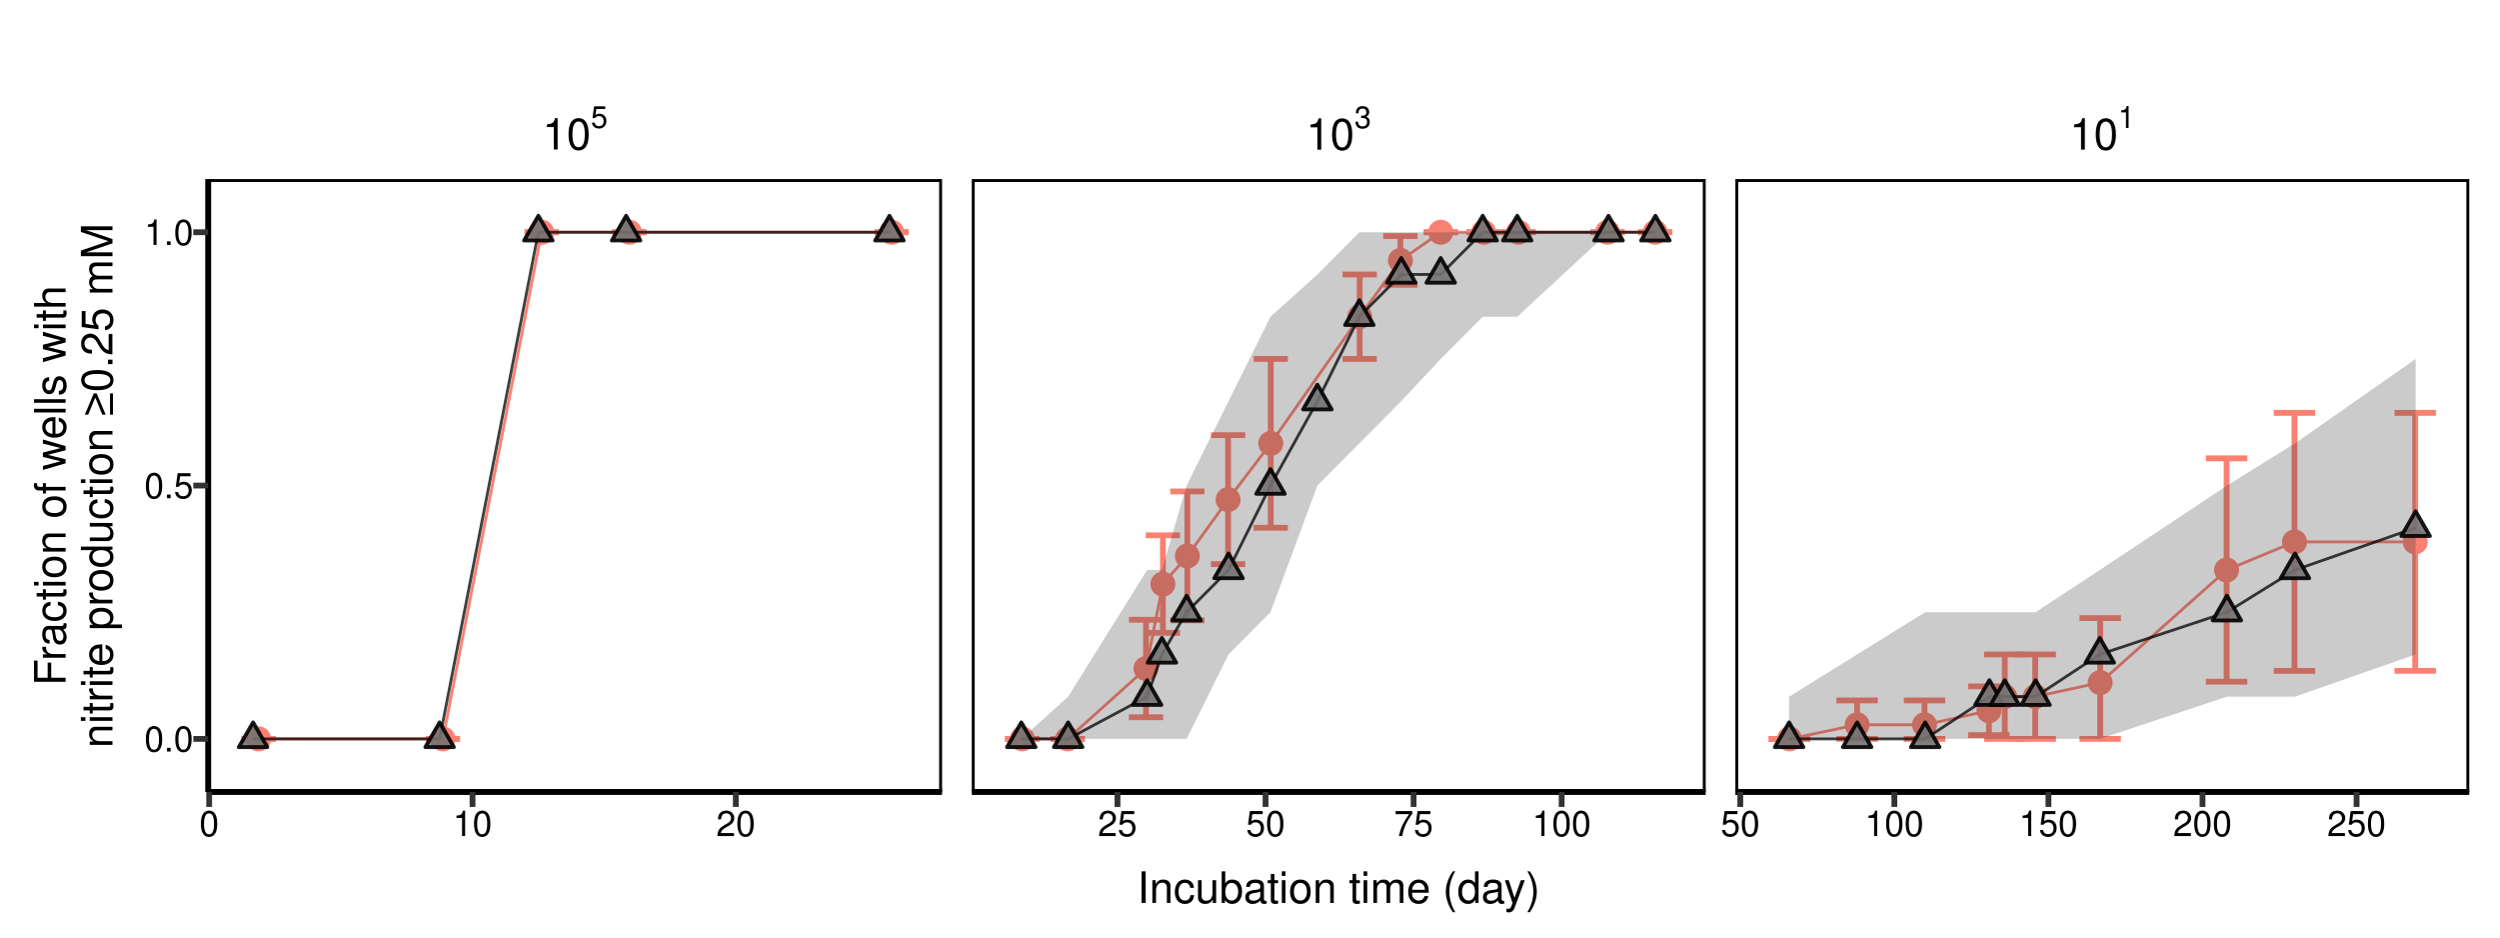
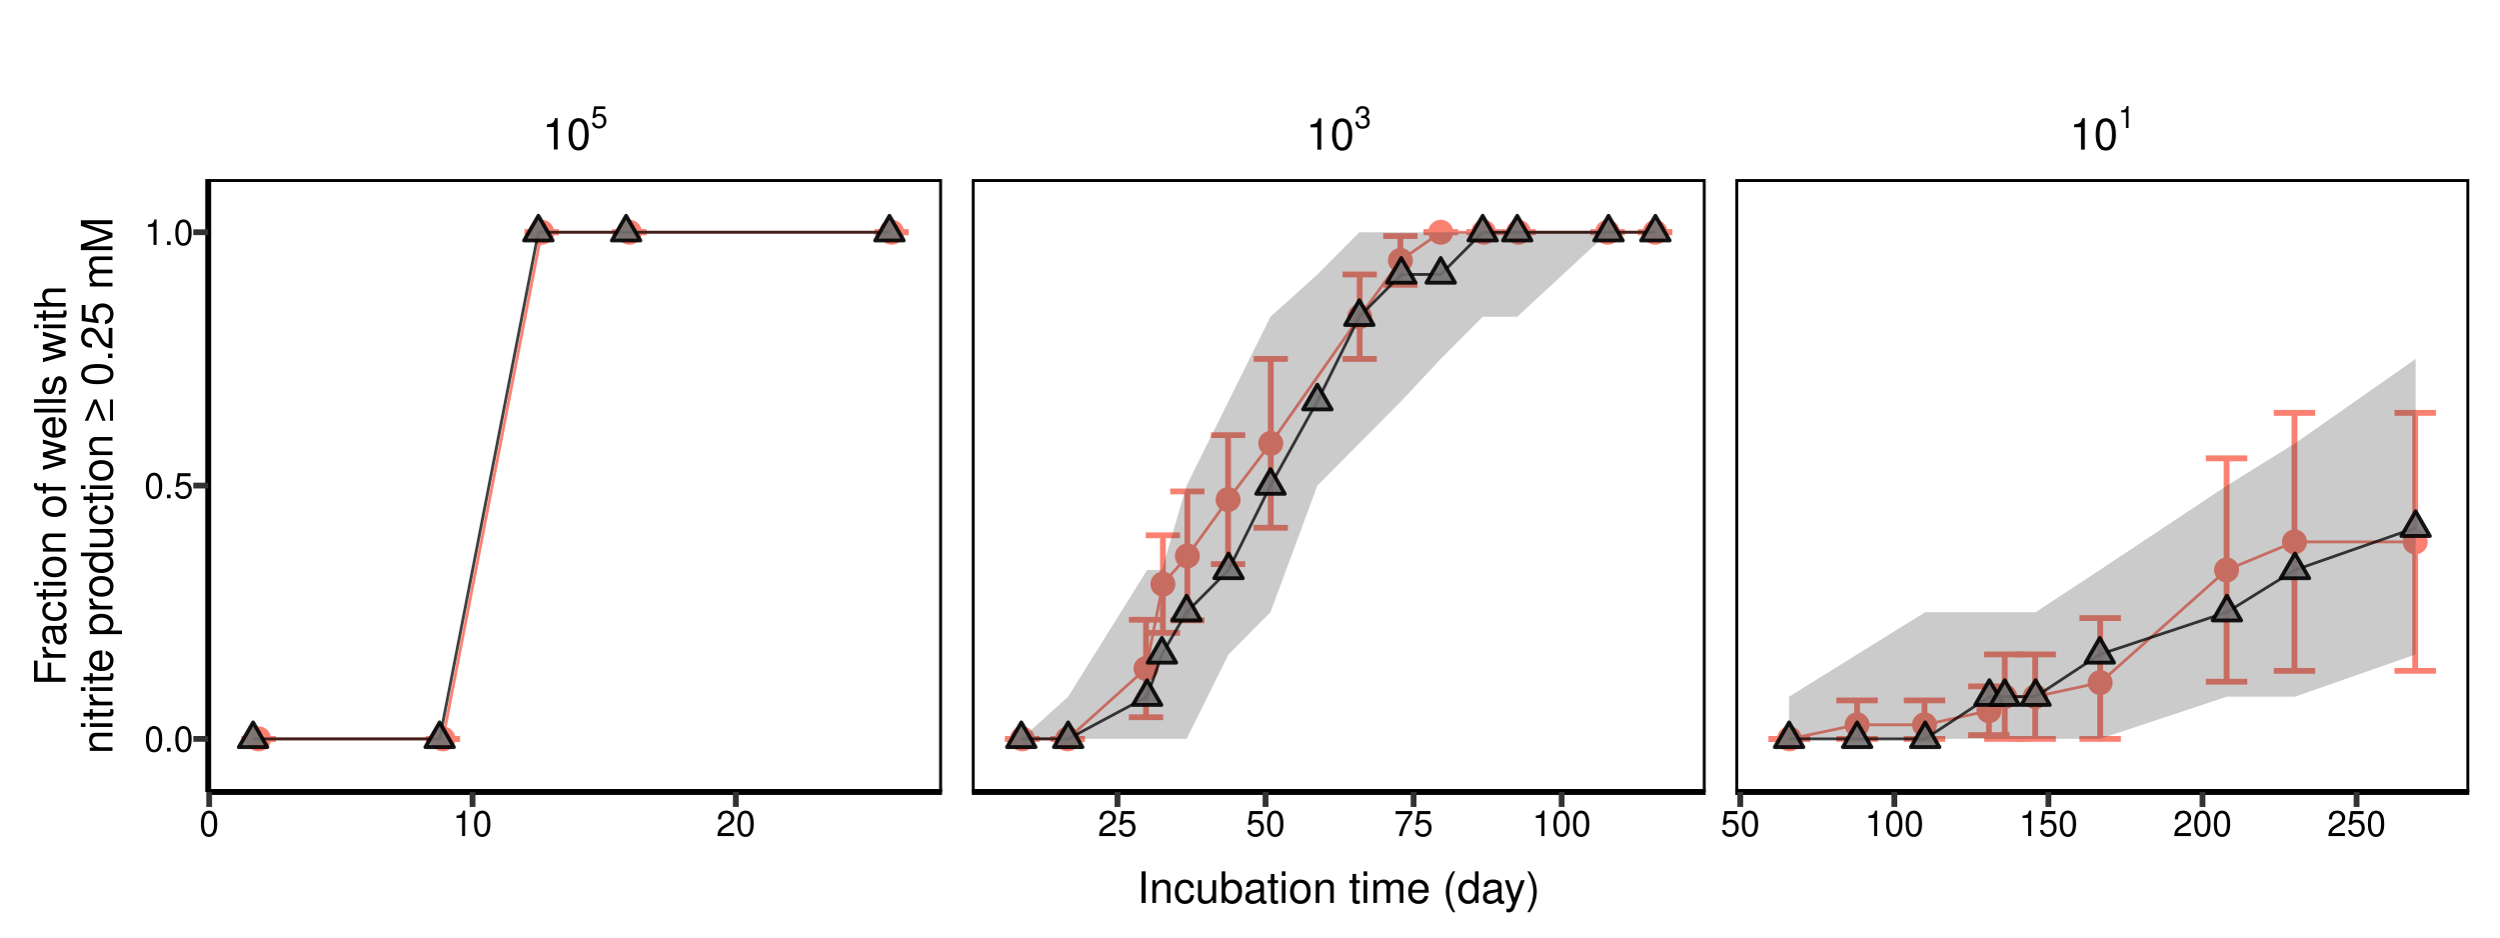
<svg xmlns="http://www.w3.org/2000/svg" width="460.80pt" height="172.80pt" viewBox="0 0 460.80 172.80">
  <g class="svglite">
    <defs>
      <style type="text/css">
    .svglite line, .svglite polyline, .svglite polygon, .svglite path, .svglite rect, .svglite circle {
      fill: none;
      stroke: #000000;
      stroke-linecap: round;
      stroke-linejoin: round;
      stroke-miterlimit: 10.00;
    }
    .svglite text {
      white-space: pre;
    }
    .svglite g.glyphgroup path {
      fill: inherit;
      stroke: none;
    }
  </style>
    </defs>
    <rect width="100%" height="100%" style="stroke: none; fill: none;" />
    <defs>
      <clipPath id="cpMC4wMHw0NjAuODB8MC4wMHwxNzIuODA=">
        <rect x="0.00" y="0.00" width="460.80" height="172.80" />
      </clipPath>
    </defs>
    <g clip-path="url(#cpMC4wMHw0NjAuODB8MC4wMHwxNzIuODA=)">
      <rect x="0" y="0.00" width="460.80" height="172.80" style="stroke-width: 1.07; stroke: none;" />
    </g>
    <defs>
      <clipPath id="cpMzguMzh8MTczLjcxfDMzLjAxfDE0NS45OQ==">
        <rect x="38.38" y="33.01" width="135.33" height="112.98" />
      </clipPath>
    </defs>
    <g clip-path="url(#cpMzguMzh8MTczLjcxfDMzLjAxfDE0NS45OQ==)">
      <rect x="38.38" y="33.01" width="135.33" height="112.98" style="stroke-width: 1.07;" />
      <polyline points="38.38,112.84 173.71,112.84 " style="stroke-width: 1.07; stroke: none; stroke-linecap: butt;" />
      <polyline points="38.38,66.16 173.71,66.16 " style="stroke-width: 1.07; stroke: none; stroke-linecap: butt;" />
      <polyline points="62.85,145.99 62.85,33.01 " style="stroke-width: 1.07; stroke: none; stroke-linecap: butt;" />
      <polyline points="111.41,145.99 111.41,33.01 " style="stroke-width: 1.07; stroke: none; stroke-linecap: butt;" />
      <polyline points="159.96,145.99 159.96,33.01 " style="stroke-width: 1.07; stroke: none; stroke-linecap: butt;" />
      <polyline points="38.38,136.19 173.71,136.19 " style="stroke-width: 1.07; stroke: none; stroke-linecap: butt;" />
      <polyline points="38.38,89.50 173.71,89.50 " style="stroke-width: 1.07; stroke: none; stroke-linecap: butt;" />
      <polyline points="38.38,42.81 173.71,42.81 " style="stroke-width: 1.07; stroke: none; stroke-linecap: butt;" />
      <polyline points="38.57,145.99 38.57,33.01 " style="stroke-width: 1.07; stroke: none; stroke-linecap: butt;" />
      <polyline points="87.13,145.99 87.13,33.01 " style="stroke-width: 1.07; stroke: none; stroke-linecap: butt;" />
      <polyline points="135.68,145.99 135.68,33.01 " style="stroke-width: 1.07; stroke: none; stroke-linecap: butt;" />
      <polyline points="44.53,136.19 50.82,136.19 " style="stroke-width: 1.07; stroke: #FA8072; stroke-linecap: butt;" />
      <polyline points="47.68,136.19 47.68,136.19 " style="stroke-width: 1.07; stroke: #FA8072; stroke-linecap: butt;" />
      <polyline points="44.53,136.19 50.82,136.19 " style="stroke-width: 1.07; stroke: #FA8072; stroke-linecap: butt;" />
      <polyline points="78.52,136.19 84.81,136.19 " style="stroke-width: 1.07; stroke: #FA8072; stroke-linecap: butt;" />
      <polyline points="81.67,136.19 81.67,136.19 " style="stroke-width: 1.07; stroke: #FA8072; stroke-linecap: butt;" />
      <polyline points="78.52,136.19 84.81,136.19 " style="stroke-width: 1.07; stroke: #FA8072; stroke-linecap: butt;" />
      <polyline points="96.73,42.81 103.02,42.81 " style="stroke-width: 1.07; stroke: #FA8072; stroke-linecap: butt;" />
      <polyline points="99.87,42.81 99.87,42.81 " style="stroke-width: 1.07; stroke: #FA8072; stroke-linecap: butt;" />
      <polyline points="96.73,42.81 103.02,42.81 " style="stroke-width: 1.07; stroke: #FA8072; stroke-linecap: butt;" />
      <polyline points="112.91,42.81 119.20,42.81 " style="stroke-width: 1.07; stroke: #FA8072; stroke-linecap: butt;" />
      <polyline points="116.06,42.81 116.06,42.81 " style="stroke-width: 1.07; stroke: #FA8072; stroke-linecap: butt;" />
      <polyline points="112.91,42.81 119.20,42.81 " style="stroke-width: 1.07; stroke: #FA8072; stroke-linecap: butt;" />
      <polyline points="161.27,42.81 167.56,42.81 " style="stroke-width: 1.07; stroke: #FA8072; stroke-linecap: butt;" />
      <polyline points="164.41,42.81 164.41,42.81 " style="stroke-width: 1.07; stroke: #FA8072; stroke-linecap: butt;" />
      <polyline points="161.27,42.81 167.56,42.81 " style="stroke-width: 1.07; stroke: #FA8072; stroke-linecap: butt;" />
      <polyline points="47.68,136.19 81.67,136.19 99.87,42.81 116.06,42.81 164.41,42.81 " style="stroke-width: 0.53; stroke: #FA8072; stroke-linecap: butt;" />
      <circle cx="47.68" cy="136.19" r="1.95" style="stroke-width: 0.71; stroke: #FA8072; fill: #FA8072;" />
      <circle cx="81.67" cy="136.19" r="1.95" style="stroke-width: 0.71; stroke: #FA8072; fill: #FA8072;" />
      <circle cx="99.87" cy="42.81" r="1.95" style="stroke-width: 0.71; stroke: #FA8072; fill: #FA8072;" />
      <circle cx="116.06" cy="42.81" r="1.95" style="stroke-width: 0.71; stroke: #FA8072; fill: #FA8072;" />
      <circle cx="164.41" cy="42.81" r="1.95" style="stroke-width: 0.71; stroke: #FA8072; fill: #FA8072;" />
      <polygon points="46.67,136.19 81.06,136.19 99.27,42.81 115.45,42.81 164.01,42.81 164.01,42.81 115.45,42.81 99.27,42.81 81.06,136.19 46.67,136.19 " style="stroke-width: 0.00; stroke: none; stroke-linecap: butt; fill: #333333; fill-opacity: 0.25;" />
      <polyline points="46.67,136.19 81.06,136.19 99.27,42.81 115.45,42.81 164.01,42.81 " style="stroke-width: 1.07; stroke: none; stroke-linecap: butt;" />
      <polyline points="164.01,42.81 115.45,42.81 99.27,42.81 81.06,136.19 46.67,136.19 " style="stroke-width: 1.07; stroke: none; stroke-linecap: butt;" />
      <polyline points="46.67,136.19 81.06,136.19 99.27,42.81 115.45,42.81 164.01,42.81 " style="stroke-width: 0.53; stroke: #000000; stroke-opacity: 0.75; stroke-linecap: butt;" />
      <polygon points="46.67,133.15 49.30,137.71 44.03,137.71 " style="stroke-width: 0.71; stroke: #000000; stroke-opacity: 0.90; fill: #737373; fill-opacity: 0.90;" />
      <polygon points="81.06,133.15 83.69,137.71 78.43,137.71 " style="stroke-width: 0.71; stroke: #000000; stroke-opacity: 0.90; fill: #737373; fill-opacity: 0.90;" />
      <polygon points="99.27,39.77 101.90,44.33 96.63,44.33 " style="stroke-width: 0.71; stroke: #000000; stroke-opacity: 0.90; fill: #737373; fill-opacity: 0.90;" />
      <polygon points="115.45,39.77 118.08,44.33 112.82,44.33 " style="stroke-width: 0.71; stroke: #000000; stroke-opacity: 0.90; fill: #737373; fill-opacity: 0.90;" />
      <polygon points="164.01,39.77 166.64,44.33 161.37,44.33 " style="stroke-width: 0.71; stroke: #000000; stroke-opacity: 0.90; fill: #737373; fill-opacity: 0.90;" />
    </g>
    <g clip-path="url(#cpMC4wMHw0NjAuODB8MC4wMHwxNzIuODA=)">
</g>
    <defs>
      <clipPath id="cpMTc5LjE5fDMxNC41MXwzMy4wMXwxNDUuOTk=">
        <rect x="179.19" y="33.01" width="135.33" height="112.98" />
      </clipPath>
    </defs>
    <g clip-path="url(#cpMTc5LjE5fDMxNC41MXwzMy4wMXwxNDUuOTk=)">
      <rect x="179.19" y="33.01" width="135.33" height="112.98" style="stroke-width: 1.07;" />
      <polyline points="179.19,112.84 314.51,112.84 " style="stroke-width: 1.07; stroke: none; stroke-linecap: butt;" />
      <polyline points="179.19,66.16 314.51,66.16 " style="stroke-width: 1.07; stroke: none; stroke-linecap: butt;" />
      <polyline points="192.41,145.99 192.41,33.01 " style="stroke-width: 1.07; stroke: none; stroke-linecap: butt;" />
      <polyline points="219.71,145.99 219.71,33.01 " style="stroke-width: 1.07; stroke: none; stroke-linecap: butt;" />
      <polyline points="247.01,145.99 247.01,33.01 " style="stroke-width: 1.07; stroke: none; stroke-linecap: butt;" />
      <polyline points="274.31,145.99 274.31,33.01 " style="stroke-width: 1.07; stroke: none; stroke-linecap: butt;" />
      <polyline points="301.61,145.99 301.61,33.01 " style="stroke-width: 1.07; stroke: none; stroke-linecap: butt;" />
      <polyline points="179.19,136.19 314.51,136.19 " style="stroke-width: 1.07; stroke: none; stroke-linecap: butt;" />
      <polyline points="179.19,89.50 314.51,89.50 " style="stroke-width: 1.07; stroke: none; stroke-linecap: butt;" />
      <polyline points="179.19,42.81 314.51,42.81 " style="stroke-width: 1.07; stroke: none; stroke-linecap: butt;" />
      <polyline points="206.06,145.99 206.06,33.01 " style="stroke-width: 1.07; stroke: none; stroke-linecap: butt;" />
      <polyline points="233.36,145.99 233.36,33.01 " style="stroke-width: 1.07; stroke: none; stroke-linecap: butt;" />
      <polyline points="260.66,145.99 260.66,33.01 " style="stroke-width: 1.07; stroke: none; stroke-linecap: butt;" />
      <polyline points="287.96,145.99 287.96,33.01 " style="stroke-width: 1.07; stroke: none; stroke-linecap: butt;" />
      <polyline points="185.34,136.19 191.66,136.19 " style="stroke-width: 1.07; stroke: #FA8072; stroke-linecap: butt;" />
      <polyline points="188.50,136.19 188.50,136.19 " style="stroke-width: 1.07; stroke: #FA8072; stroke-linecap: butt;" />
      <polyline points="185.34,136.19 191.66,136.19 " style="stroke-width: 1.07; stroke: #FA8072; stroke-linecap: butt;" />
      <polyline points="193.71,136.19 200.03,136.19 " style="stroke-width: 1.07; stroke: #FA8072; stroke-linecap: butt;" />
      <polyline points="196.87,136.19 196.87,136.19 " style="stroke-width: 1.07; stroke: #FA8072; stroke-linecap: butt;" />
      <polyline points="193.71,136.19 200.03,136.19 " style="stroke-width: 1.07; stroke: #FA8072; stroke-linecap: butt;" />
      <polyline points="208.16,114.23 214.48,114.23 " style="stroke-width: 1.07; stroke: #FA8072; stroke-linecap: butt;" />
      <polyline points="211.32,114.23 211.32,132.20 " style="stroke-width: 1.07; stroke: #FA8072; stroke-linecap: butt;" />
      <polyline points="208.16,132.20 214.48,132.20 " style="stroke-width: 1.07; stroke: #FA8072; stroke-linecap: butt;" />
      <polyline points="211.27,98.67 217.59,98.67 " style="stroke-width: 1.07; stroke: #FA8072; stroke-linecap: butt;" />
      <polyline points="214.43,98.67 214.43,116.64 " style="stroke-width: 1.07; stroke: #FA8072; stroke-linecap: butt;" />
      <polyline points="211.27,116.64 217.59,116.64 " style="stroke-width: 1.07; stroke: #FA8072; stroke-linecap: butt;" />
      <polyline points="215.78,90.58 222.10,90.58 " style="stroke-width: 1.07; stroke: #FA8072; stroke-linecap: butt;" />
      <polyline points="218.94,90.58 218.94,114.35 " style="stroke-width: 1.07; stroke: #FA8072; stroke-linecap: butt;" />
      <polyline points="215.78,114.35 222.10,114.35 " style="stroke-width: 1.07; stroke: #FA8072; stroke-linecap: butt;" />
      <polyline points="223.28,80.21 229.61,80.21 " style="stroke-width: 1.07; stroke: #FA8072; stroke-linecap: butt;" />
      <polyline points="226.45,80.21 226.45,103.98 " style="stroke-width: 1.07; stroke: #FA8072; stroke-linecap: butt;" />
      <polyline points="223.28,103.98 229.61,103.98 " style="stroke-width: 1.07; stroke: #FA8072; stroke-linecap: butt;" />
      <polyline points="231.16,66.16 237.48,66.16 " style="stroke-width: 1.07; stroke: #FA8072; stroke-linecap: butt;" />
      <polyline points="234.32,66.16 234.32,97.28 " style="stroke-width: 1.07; stroke: #FA8072; stroke-linecap: butt;" />
      <polyline points="231.16,97.28 237.48,97.28 " style="stroke-width: 1.07; stroke: #FA8072; stroke-linecap: butt;" />
      <polyline points="247.56,50.59 253.88,50.59 " style="stroke-width: 1.07; stroke: #FA8072; stroke-linecap: butt;" />
      <polyline points="250.72,50.59 250.72,66.16 " style="stroke-width: 1.07; stroke: #FA8072; stroke-linecap: butt;" />
      <polyline points="247.56,66.16 253.88,66.16 " style="stroke-width: 1.07; stroke: #FA8072; stroke-linecap: butt;" />
      <polyline points="255.06,43.51 261.39,43.51 " style="stroke-width: 1.07; stroke: #FA8072; stroke-linecap: butt;" />
      <polyline points="258.23,43.51 258.23,52.49 " style="stroke-width: 1.07; stroke: #FA8072; stroke-linecap: butt;" />
      <polyline points="255.06,52.49 261.39,52.49 " style="stroke-width: 1.07; stroke: #FA8072; stroke-linecap: butt;" />
      <polyline points="262.50,42.81 268.83,42.81 " style="stroke-width: 1.07; stroke: #FA8072; stroke-linecap: butt;" />
      <polyline points="265.66,42.81 265.66,42.81 " style="stroke-width: 1.07; stroke: #FA8072; stroke-linecap: butt;" />
      <polyline points="262.50,42.81 268.83,42.81 " style="stroke-width: 1.07; stroke: #FA8072; stroke-linecap: butt;" />
      <polyline points="270.42,42.81 276.74,42.81 " style="stroke-width: 1.07; stroke: #FA8072; stroke-linecap: butt;" />
      <polyline points="273.58,42.81 273.58,42.81 " style="stroke-width: 1.07; stroke: #FA8072; stroke-linecap: butt;" />
      <polyline points="270.42,42.81 276.74,42.81 " style="stroke-width: 1.07; stroke: #FA8072; stroke-linecap: butt;" />
      <polyline points="276.84,42.81 283.16,42.81 " style="stroke-width: 1.07; stroke: #FA8072; stroke-linecap: butt;" />
      <polyline points="280.00,42.81 280.00,42.81 " style="stroke-width: 1.07; stroke: #FA8072; stroke-linecap: butt;" />
      <polyline points="276.84,42.81 283.16,42.81 " style="stroke-width: 1.07; stroke: #FA8072; stroke-linecap: butt;" />
      <polyline points="293.26,42.81 299.58,42.81 " style="stroke-width: 1.07; stroke: #FA8072; stroke-linecap: butt;" />
      <polyline points="296.42,42.81 296.42,42.81 " style="stroke-width: 1.07; stroke: #FA8072; stroke-linecap: butt;" />
      <polyline points="293.26,42.81 299.58,42.81 " style="stroke-width: 1.07; stroke: #FA8072; stroke-linecap: butt;" />
      <polyline points="302.04,42.81 308.36,42.81 " style="stroke-width: 1.07; stroke: #FA8072; stroke-linecap: butt;" />
      <polyline points="305.20,42.81 305.20,42.81 " style="stroke-width: 1.07; stroke: #FA8072; stroke-linecap: butt;" />
      <polyline points="302.04,42.81 308.36,42.81 " style="stroke-width: 1.07; stroke: #FA8072; stroke-linecap: butt;" />
      <polyline points="188.50,136.19 196.87,136.19 211.32,123.22 214.43,107.66 218.94,102.47 226.45,92.09 234.32,81.72 250.72,58.38 258.23,48.00 265.66,42.81 273.58,42.81 280.00,42.81 296.42,42.81 305.20,42.81 " style="stroke-width: 0.53; stroke: #FA8072; stroke-linecap: butt;" />
      <circle cx="188.50" cy="136.19" r="1.95" style="stroke-width: 0.71; stroke: #FA8072; fill: #FA8072;" />
      <circle cx="196.87" cy="136.19" r="1.95" style="stroke-width: 0.71; stroke: #FA8072; fill: #FA8072;" />
      <circle cx="211.32" cy="123.22" r="1.95" style="stroke-width: 0.71; stroke: #FA8072; fill: #FA8072;" />
      <circle cx="214.43" cy="107.66" r="1.95" style="stroke-width: 0.71; stroke: #FA8072; fill: #FA8072;" />
      <circle cx="218.94" cy="102.47" r="1.95" style="stroke-width: 0.71; stroke: #FA8072; fill: #FA8072;" />
      <circle cx="226.45" cy="92.09" r="1.95" style="stroke-width: 0.71; stroke: #FA8072; fill: #FA8072;" />
      <circle cx="234.32" cy="81.72" r="1.95" style="stroke-width: 0.71; stroke: #FA8072; fill: #FA8072;" />
      <circle cx="250.72" cy="58.38" r="1.95" style="stroke-width: 0.71; stroke: #FA8072; fill: #FA8072;" />
      <circle cx="258.23" cy="48.00" r="1.95" style="stroke-width: 0.71; stroke: #FA8072; fill: #FA8072;" />
      <circle cx="265.66" cy="42.81" r="1.95" style="stroke-width: 0.71; stroke: #FA8072; fill: #FA8072;" />
      <circle cx="273.58" cy="42.81" r="1.95" style="stroke-width: 0.71; stroke: #FA8072; fill: #FA8072;" />
      <circle cx="280.00" cy="42.81" r="1.95" style="stroke-width: 0.71; stroke: #FA8072; fill: #FA8072;" />
      <circle cx="296.42" cy="42.81" r="1.95" style="stroke-width: 0.71; stroke: #FA8072; fill: #FA8072;" />
      <circle cx="305.20" cy="42.81" r="1.95" style="stroke-width: 0.71; stroke: #FA8072; fill: #FA8072;" />
      <polygon points="188.32,136.19 196.96,128.41 211.52,105.06 214.25,105.06 218.80,89.50 226.54,73.94 234.27,58.38 242.92,50.59 250.65,42.81 258.38,42.81 265.66,42.81 273.40,42.81 279.77,42.81 296.60,42.81 305.25,42.81 305.25,42.81 296.60,42.81 279.77,58.38 273.40,58.38 265.66,66.16 258.38,73.94 250.65,81.72 242.92,89.50 234.27,112.84 226.54,120.62 218.80,136.19 214.25,136.19 211.52,136.19 196.96,136.19 188.32,136.19 " style="stroke-width: 0.00; stroke: none; stroke-linecap: butt; fill: #333333; fill-opacity: 0.25;" />
      <polyline points="188.32,136.19 196.96,128.41 211.52,105.06 214.25,105.06 218.80,89.50 226.54,73.94 234.27,58.38 242.92,50.59 250.65,42.81 258.38,42.81 265.66,42.81 273.40,42.81 279.77,42.81 296.60,42.81 305.25,42.81 " style="stroke-width: 1.07; stroke: none; stroke-linecap: butt;" />
      <polyline points="305.25,42.81 296.60,42.81 279.77,58.38 273.40,58.38 265.66,66.16 258.38,73.94 250.65,81.72 242.92,89.50 234.27,112.84 226.54,120.62 218.80,136.19 214.25,136.19 211.52,136.19 196.96,136.19 188.32,136.19 " style="stroke-width: 1.07; stroke: none; stroke-linecap: butt;" />
      <polyline points="188.32,136.19 196.96,136.19 211.52,128.41 214.25,120.62 218.80,112.84 226.54,105.06 234.27,89.50 242.92,73.94 250.65,58.38 258.38,50.59 265.66,50.59 273.40,42.81 279.77,42.81 296.60,42.81 305.25,42.81 " style="stroke-width: 0.53; stroke: #000000; stroke-opacity: 0.75; stroke-linecap: butt;" />
      <polygon points="188.32,133.15 190.95,137.71 185.69,137.71 " style="stroke-width: 0.71; stroke: #000000; stroke-opacity: 0.90; fill: #737373; fill-opacity: 0.90;" />
      <polygon points="196.96,133.15 199.60,137.71 194.33,137.71 " style="stroke-width: 0.71; stroke: #000000; stroke-opacity: 0.90; fill: #737373; fill-opacity: 0.90;" />
      <polygon points="211.52,125.37 214.15,129.93 208.89,129.93 " style="stroke-width: 0.71; stroke: #000000; stroke-opacity: 0.90; fill: #737373; fill-opacity: 0.90;" />
      <polygon points="214.25,117.58 216.88,122.14 211.62,122.14 " style="stroke-width: 0.71; stroke: #000000; stroke-opacity: 0.90; fill: #737373; fill-opacity: 0.90;" />
      <polygon points="218.80,109.80 221.43,114.36 216.17,114.36 " style="stroke-width: 0.71; stroke: #000000; stroke-opacity: 0.90; fill: #737373; fill-opacity: 0.90;" />
      <polygon points="226.54,102.02 229.17,106.58 223.90,106.58 " style="stroke-width: 0.71; stroke: #000000; stroke-opacity: 0.90; fill: #737373; fill-opacity: 0.90;" />
      <polygon points="234.27,86.46 236.90,91.02 231.64,91.02 " style="stroke-width: 0.71; stroke: #000000; stroke-opacity: 0.90; fill: #737373; fill-opacity: 0.90;" />
      <polygon points="242.92,70.90 245.55,75.46 240.28,75.46 " style="stroke-width: 0.71; stroke: #000000; stroke-opacity: 0.90; fill: #737373; fill-opacity: 0.90;" />
      <polygon points="250.65,55.34 253.28,59.90 248.02,59.90 " style="stroke-width: 0.71; stroke: #000000; stroke-opacity: 0.90; fill: #737373; fill-opacity: 0.90;" />
      <polygon points="258.38,47.55 261.02,52.11 255.75,52.11 " style="stroke-width: 0.71; stroke: #000000; stroke-opacity: 0.90; fill: #737373; fill-opacity: 0.90;" />
      <polygon points="265.66,47.55 268.30,52.11 263.03,52.11 " style="stroke-width: 0.71; stroke: #000000; stroke-opacity: 0.90; fill: #737373; fill-opacity: 0.90;" />
      <polygon points="273.40,39.77 276.03,44.33 270.77,44.33 " style="stroke-width: 0.71; stroke: #000000; stroke-opacity: 0.90; fill: #737373; fill-opacity: 0.90;" />
      <polygon points="279.77,39.77 282.40,44.33 277.14,44.33 " style="stroke-width: 0.71; stroke: #000000; stroke-opacity: 0.90; fill: #737373; fill-opacity: 0.90;" />
      <polygon points="296.60,39.77 299.24,44.33 293.97,44.33 " style="stroke-width: 0.71; stroke: #000000; stroke-opacity: 0.90; fill: #737373; fill-opacity: 0.90;" />
      <polygon points="305.25,39.77 307.88,44.33 302.61,44.33 " style="stroke-width: 0.71; stroke: #000000; stroke-opacity: 0.90; fill: #737373; fill-opacity: 0.90;" />
    </g>
    <g clip-path="url(#cpMC4wMHw0NjAuODB8MC4wMHwxNzIuODA=)">
</g>
    <defs>
      <clipPath id="cpMzE5Ljk5fDQ1NS4zMnwzMy4wMXwxNDUuOTk=">
        <rect x="319.99" y="33.01" width="135.33" height="112.98" />
      </clipPath>
    </defs>
    <g clip-path="url(#cpMzE5Ljk5fDQ1NS4zMnwzMy4wMXwxNDUuOTk=)">
      <rect x="319.99" y="33.01" width="135.33" height="112.98" style="stroke-width: 1.07;" />
      <polyline points="319.99,112.84 455.32,112.84 " style="stroke-width: 1.07; stroke: none; stroke-linecap: butt;" />
      <polyline points="319.99,66.16 455.32,66.16 " style="stroke-width: 1.07; stroke: none; stroke-linecap: butt;" />
      <polyline points="335.10,145.99 335.10,33.01 " style="stroke-width: 1.07; stroke: none; stroke-linecap: butt;" />
      <polyline points="363.51,145.99 363.51,33.01 " style="stroke-width: 1.07; stroke: none; stroke-linecap: butt;" />
      <polyline points="391.92,145.99 391.92,33.01 " style="stroke-width: 1.07; stroke: none; stroke-linecap: butt;" />
      <polyline points="420.33,145.99 420.33,33.01 " style="stroke-width: 1.07; stroke: none; stroke-linecap: butt;" />
      <polyline points="448.75,145.99 448.75,33.01 " style="stroke-width: 1.07; stroke: none; stroke-linecap: butt;" />
      <polyline points="319.99,136.19 455.32,136.19 " style="stroke-width: 1.07; stroke: none; stroke-linecap: butt;" />
      <polyline points="319.99,89.50 455.32,89.50 " style="stroke-width: 1.07; stroke: none; stroke-linecap: butt;" />
      <polyline points="319.99,42.81 455.32,42.81 " style="stroke-width: 1.07; stroke: none; stroke-linecap: butt;" />
      <polyline points="320.90,145.99 320.90,33.01 " style="stroke-width: 1.07; stroke: none; stroke-linecap: butt;" />
      <polyline points="349.31,145.99 349.31,33.01 " style="stroke-width: 1.07; stroke: none; stroke-linecap: butt;" />
      <polyline points="377.72,145.99 377.72,33.01 " style="stroke-width: 1.07; stroke: none; stroke-linecap: butt;" />
      <polyline points="406.13,145.99 406.13,33.01 " style="stroke-width: 1.07; stroke: none; stroke-linecap: butt;" />
      <polyline points="434.54,145.99 434.54,33.01 " style="stroke-width: 1.07; stroke: none; stroke-linecap: butt;" />
      <polyline points="326.14,136.19 333.79,136.19 " style="stroke-width: 1.07; stroke: #FA8072; stroke-linecap: butt;" />
      <polyline points="329.97,136.19 329.97,136.19 " style="stroke-width: 1.07; stroke: #FA8072; stroke-linecap: butt;" />
      <polyline points="326.14,136.19 333.79,136.19 " style="stroke-width: 1.07; stroke: #FA8072; stroke-linecap: butt;" />
      <polyline points="338.62,129.10 346.26,129.10 " style="stroke-width: 1.07; stroke: #FA8072; stroke-linecap: butt;" />
      <polyline points="342.44,129.10 342.44,136.19 " style="stroke-width: 1.07; stroke: #FA8072; stroke-linecap: butt;" />
      <polyline points="338.62,136.19 346.26,136.19 " style="stroke-width: 1.07; stroke: #FA8072; stroke-linecap: butt;" />
      <polyline points="351.05,129.10 358.69,129.10 " style="stroke-width: 1.07; stroke: #FA8072; stroke-linecap: butt;" />
      <polyline points="354.87,129.10 354.87,136.19 " style="stroke-width: 1.07; stroke: #FA8072; stroke-linecap: butt;" />
      <polyline points="351.05,136.19 358.69,136.19 " style="stroke-width: 1.07; stroke: #FA8072; stroke-linecap: butt;" />
      <polyline points="362.92,126.51 370.57,126.51 " style="stroke-width: 1.07; stroke: #FA8072; stroke-linecap: butt;" />
      <polyline points="366.75,126.51 366.75,135.49 " style="stroke-width: 1.07; stroke: #FA8072; stroke-linecap: butt;" />
      <polyline points="362.92,135.49 370.57,135.49 " style="stroke-width: 1.07; stroke: #FA8072; stroke-linecap: butt;" />
      <polyline points="365.85,120.62 373.49,120.62 " style="stroke-width: 1.07; stroke: #FA8072; stroke-linecap: butt;" />
      <polyline points="369.67,120.62 369.67,136.19 " style="stroke-width: 1.07; stroke: #FA8072; stroke-linecap: butt;" />
      <polyline points="365.85,136.19 373.49,136.19 " style="stroke-width: 1.07; stroke: #FA8072; stroke-linecap: butt;" />
      <polyline points="371.46,120.62 379.10,120.62 " style="stroke-width: 1.07; stroke: #FA8072; stroke-linecap: butt;" />
      <polyline points="375.28,120.62 375.28,136.19 " style="stroke-width: 1.07; stroke: #FA8072; stroke-linecap: butt;" />
      <polyline points="371.46,136.19 379.10,136.19 " style="stroke-width: 1.07; stroke: #FA8072; stroke-linecap: butt;" />
      <polyline points="383.44,113.93 391.08,113.93 " style="stroke-width: 1.07; stroke: #FA8072; stroke-linecap: butt;" />
      <polyline points="387.26,113.93 387.26,136.19 " style="stroke-width: 1.07; stroke: #FA8072; stroke-linecap: butt;" />
      <polyline points="383.44,136.19 391.08,136.19 " style="stroke-width: 1.07; stroke: #FA8072; stroke-linecap: butt;" />
      <polyline points="406.75,84.48 414.39,84.48 " style="stroke-width: 1.07; stroke: #FA8072; stroke-linecap: butt;" />
      <polyline points="410.57,84.48 410.57,125.65 " style="stroke-width: 1.07; stroke: #FA8072; stroke-linecap: butt;" />
      <polyline points="406.75,125.65 414.39,125.65 " style="stroke-width: 1.07; stroke: #FA8072; stroke-linecap: butt;" />
      <polyline points="419.27,76.10 426.91,76.10 " style="stroke-width: 1.07; stroke: #FA8072; stroke-linecap: butt;" />
      <polyline points="423.09,76.10 423.09,123.65 " style="stroke-width: 1.07; stroke: #FA8072; stroke-linecap: butt;" />
      <polyline points="419.27,123.65 426.91,123.65 " style="stroke-width: 1.07; stroke: #FA8072; stroke-linecap: butt;" />
      <polyline points="441.53,76.10 449.17,76.10 " style="stroke-width: 1.07; stroke: #FA8072; stroke-linecap: butt;" />
      <polyline points="445.35,76.10 445.35,123.65 " style="stroke-width: 1.07; stroke: #FA8072; stroke-linecap: butt;" />
      <polyline points="441.53,123.65 449.17,123.65 " style="stroke-width: 1.07; stroke: #FA8072; stroke-linecap: butt;" />
      <polyline points="329.97,136.19 342.44,133.59 354.87,133.59 366.75,131.00 369.67,128.41 375.28,128.41 387.26,125.81 410.57,105.06 423.09,99.88 445.35,99.88 " style="stroke-width: 0.53; stroke: #FA8072; stroke-linecap: butt;" />
      <circle cx="329.97" cy="136.19" r="1.95" style="stroke-width: 0.71; stroke: #FA8072; fill: #FA8072;" />
      <circle cx="342.44" cy="133.59" r="1.95" style="stroke-width: 0.71; stroke: #FA8072; fill: #FA8072;" />
      <circle cx="354.87" cy="133.59" r="1.95" style="stroke-width: 0.71; stroke: #FA8072; fill: #FA8072;" />
      <circle cx="366.75" cy="131.00" r="1.95" style="stroke-width: 0.71; stroke: #FA8072; fill: #FA8072;" />
      <circle cx="369.67" cy="128.41" r="1.95" style="stroke-width: 0.71; stroke: #FA8072; fill: #FA8072;" />
      <circle cx="375.28" cy="128.41" r="1.95" style="stroke-width: 0.71; stroke: #FA8072; fill: #FA8072;" />
      <circle cx="387.26" cy="125.81" r="1.95" style="stroke-width: 0.71; stroke: #FA8072; fill: #FA8072;" />
      <circle cx="410.57" cy="105.06" r="1.95" style="stroke-width: 0.71; stroke: #FA8072; fill: #FA8072;" />
      <circle cx="423.09" cy="99.88" r="1.95" style="stroke-width: 0.71; stroke: #FA8072; fill: #FA8072;" />
      <circle cx="445.35" cy="99.88" r="1.95" style="stroke-width: 0.71; stroke: #FA8072; fill: #FA8072;" />
      <polygon points="329.90,128.41 342.44,120.62 354.99,112.84 366.83,112.84 369.67,112.84 375.35,112.84 387.19,105.06 410.63,89.50 423.18,81.72 445.43,66.16 445.43,120.62 423.18,128.41 410.63,128.41 387.19,136.19 375.35,136.19 369.67,136.19 366.83,136.19 354.99,136.19 342.44,136.19 329.90,136.19 " style="stroke-width: 0.00; stroke: none; stroke-linecap: butt; fill: #333333; fill-opacity: 0.25;" />
      <polyline points="329.90,128.41 342.44,120.62 354.99,112.84 366.83,112.84 369.67,112.84 375.35,112.84 387.19,105.06 410.63,89.50 423.18,81.72 445.43,66.16 " style="stroke-width: 1.07; stroke: none; stroke-linecap: butt;" />
      <polyline points="445.43,120.62 423.18,128.41 410.63,128.41 387.19,136.19 375.35,136.19 369.67,136.19 366.83,136.19 354.99,136.19 342.44,136.19 329.90,136.19 " style="stroke-width: 1.07; stroke: none; stroke-linecap: butt;" />
      <polyline points="329.90,136.19 342.44,136.19 354.99,136.19 366.83,128.41 369.67,128.41 375.35,128.41 387.19,120.62 410.63,112.84 423.18,105.06 445.43,97.28 " style="stroke-width: 0.53; stroke: #000000; stroke-opacity: 0.75; stroke-linecap: butt;" />
      <polygon points="329.90,133.15 332.53,137.71 327.26,137.71 " style="stroke-width: 0.71; stroke: #000000; stroke-opacity: 0.90; fill: #737373; fill-opacity: 0.90;" />
      <polygon points="342.44,133.15 345.08,137.71 339.81,137.71 " style="stroke-width: 0.71; stroke: #000000; stroke-opacity: 0.90; fill: #737373; fill-opacity: 0.90;" />
      <polygon points="354.99,133.15 357.62,137.71 352.36,137.71 " style="stroke-width: 0.71; stroke: #000000; stroke-opacity: 0.90; fill: #737373; fill-opacity: 0.90;" />
      <polygon points="366.83,125.37 369.46,129.93 364.20,129.93 " style="stroke-width: 0.71; stroke: #000000; stroke-opacity: 0.90; fill: #737373; fill-opacity: 0.90;" />
      <polygon points="369.67,125.37 372.30,129.93 367.04,129.93 " style="stroke-width: 0.71; stroke: #000000; stroke-opacity: 0.90; fill: #737373; fill-opacity: 0.90;" />
      <polygon points="375.35,125.37 377.98,129.93 372.72,129.93 " style="stroke-width: 0.71; stroke: #000000; stroke-opacity: 0.90; fill: #737373; fill-opacity: 0.90;" />
      <polygon points="387.19,117.58 389.82,122.14 384.56,122.14 " style="stroke-width: 0.71; stroke: #000000; stroke-opacity: 0.90; fill: #737373; fill-opacity: 0.90;" />
      <polygon points="410.63,109.80 413.26,114.36 408.00,114.36 " style="stroke-width: 0.71; stroke: #000000; stroke-opacity: 0.90; fill: #737373; fill-opacity: 0.90;" />
      <polygon points="423.18,102.02 425.81,106.58 420.54,106.58 " style="stroke-width: 0.71; stroke: #000000; stroke-opacity: 0.90; fill: #737373; fill-opacity: 0.90;" />
      <polygon points="445.43,94.24 448.06,98.80 442.80,98.80 " style="stroke-width: 0.71; stroke: #000000; stroke-opacity: 0.90; fill: #737373; fill-opacity: 0.90;" />
    </g>
    <g clip-path="url(#cpMC4wMHw0NjAuODB8MC4wMHwxNzIuODA=)">
</g>
    <defs>
      <clipPath id="cpMzguMzh8MTczLjcxfDE0LjQxfDMzLjAx">
        <rect x="38.38" y="14.41" width="135.33" height="18.59" />
      </clipPath>
    </defs>
    <g clip-path="url(#cpMzguMzh8MTczLjcxfDE0LjQxfDMzLjAx)">
      <text x="100.04" y="27.55" style="font-size: 8.00px; font-family: &quot;Helvetica&quot;;" textLength="8.91px" lengthAdjust="spacingAndGlyphs">10</text>
      <text x="108.94" y="23.57" style="font-size: 5.60px; font-family: &quot;Helvetica&quot;;" textLength="3.11px" lengthAdjust="spacingAndGlyphs">5</text>
    </g>
    <g clip-path="url(#cpMC4wMHw0NjAuODB8MC4wMHwxNzIuODA=)">
</g>
    <defs>
      <clipPath id="cpMTc5LjE5fDMxNC41MXwxNC40MXwzMy4wMQ==">
        <rect x="179.19" y="14.41" width="135.33" height="18.59" />
      </clipPath>
    </defs>
    <g clip-path="url(#cpMTc5LjE5fDMxNC41MXwxNC40MXwzMy4wMQ==)">
      <text x="240.84" y="27.59" style="font-size: 8.00px; font-family: &quot;Helvetica&quot;;" textLength="8.91px" lengthAdjust="spacingAndGlyphs">10</text>
      <text x="249.75" y="23.61" style="font-size: 5.60px; font-family: &quot;Helvetica&quot;;" textLength="3.11px" lengthAdjust="spacingAndGlyphs">3</text>
    </g>
    <g clip-path="url(#cpMC4wMHw0NjAuODB8MC4wMHwxNzIuODA=)">
</g>
    <defs>
      <clipPath id="cpMzE5Ljk5fDQ1NS4zMnwxNC40MXwzMy4wMQ==">
        <rect x="319.99" y="14.41" width="135.33" height="18.59" />
      </clipPath>
    </defs>
    <g clip-path="url(#cpMzE5Ljk5fDQ1NS4zMnwxNC40MXwzMy4wMQ==)">
      <text x="381.65" y="27.57" style="font-size: 8.00px; font-family: &quot;Helvetica&quot;;" textLength="8.91px" lengthAdjust="spacingAndGlyphs">10</text>
      <text x="390.56" y="23.59" style="font-size: 5.60px; font-family: &quot;Helvetica&quot;;" textLength="3.11px" lengthAdjust="spacingAndGlyphs">1</text>
    </g>
    <g clip-path="url(#cpMC4wMHw0NjAuODB8MC4wMHwxNzIuODA=)">
      <polyline points="38.38,145.99 173.71,145.99 " style="stroke-width: 1.07; stroke-linecap: butt;" />
      <polyline points="38.57,148.73 38.57,145.99 " style="stroke-width: 1.07; stroke: #333333; stroke-linecap: butt;" />
      <polyline points="87.13,148.73 87.13,145.99 " style="stroke-width: 1.07; stroke: #333333; stroke-linecap: butt;" />
      <polyline points="135.68,148.73 135.68,145.99 " style="stroke-width: 1.07; stroke: #333333; stroke-linecap: butt;" />
      <text x="38.57" y="154.11" text-anchor="middle" style="font-size: 6.50px; font-family: &quot;Helvetica&quot;;" textLength="3.61px" lengthAdjust="spacingAndGlyphs">0</text>
      <text x="87.13" y="154.11" text-anchor="middle" style="font-size: 6.50px; font-family: &quot;Helvetica&quot;;" textLength="7.22px" lengthAdjust="spacingAndGlyphs">10</text>
      <text x="135.68" y="154.11" text-anchor="middle" style="font-size: 6.50px; font-family: &quot;Helvetica&quot;;" textLength="7.22px" lengthAdjust="spacingAndGlyphs">20</text>
      <polyline points="179.19,145.99 314.51,145.99 " style="stroke-width: 1.07; stroke-linecap: butt;" />
      <polyline points="206.06,148.73 206.06,145.99 " style="stroke-width: 1.07; stroke: #333333; stroke-linecap: butt;" />
      <polyline points="233.36,148.73 233.36,145.99 " style="stroke-width: 1.07; stroke: #333333; stroke-linecap: butt;" />
      <polyline points="260.66,148.73 260.66,145.99 " style="stroke-width: 1.07; stroke: #333333; stroke-linecap: butt;" />
      <polyline points="287.96,148.73 287.96,145.99 " style="stroke-width: 1.07; stroke: #333333; stroke-linecap: butt;" />
      <text x="206.06" y="154.11" text-anchor="middle" style="font-size: 6.50px; font-family: &quot;Helvetica&quot;;" textLength="7.22px" lengthAdjust="spacingAndGlyphs">25</text>
      <text x="233.36" y="154.11" text-anchor="middle" style="font-size: 6.50px; font-family: &quot;Helvetica&quot;;" textLength="7.22px" lengthAdjust="spacingAndGlyphs">50</text>
      <text x="260.66" y="154.11" text-anchor="middle" style="font-size: 6.50px; font-family: &quot;Helvetica&quot;;" textLength="7.22px" lengthAdjust="spacingAndGlyphs">75</text>
      <text x="287.96" y="154.11" text-anchor="middle" style="font-size: 6.50px; font-family: &quot;Helvetica&quot;;" textLength="10.83px" lengthAdjust="spacingAndGlyphs">100</text>
      <polyline points="319.99,145.99 455.32,145.99 " style="stroke-width: 1.07; stroke-linecap: butt;" />
      <polyline points="320.90,148.73 320.90,145.99 " style="stroke-width: 1.07; stroke: #333333; stroke-linecap: butt;" />
      <polyline points="349.31,148.73 349.31,145.99 " style="stroke-width: 1.07; stroke: #333333; stroke-linecap: butt;" />
      <polyline points="377.72,148.73 377.72,145.99 " style="stroke-width: 1.07; stroke: #333333; stroke-linecap: butt;" />
      <polyline points="406.13,148.73 406.13,145.99 " style="stroke-width: 1.07; stroke: #333333; stroke-linecap: butt;" />
      <polyline points="434.54,148.73 434.54,145.99 " style="stroke-width: 1.07; stroke: #333333; stroke-linecap: butt;" />
      <text x="320.90" y="154.11" text-anchor="middle" style="font-size: 6.50px; font-family: &quot;Helvetica&quot;;" textLength="7.22px" lengthAdjust="spacingAndGlyphs">50</text>
      <text x="349.31" y="154.11" text-anchor="middle" style="font-size: 6.50px; font-family: &quot;Helvetica&quot;;" textLength="10.83px" lengthAdjust="spacingAndGlyphs">100</text>
      <text x="377.72" y="154.11" text-anchor="middle" style="font-size: 6.50px; font-family: &quot;Helvetica&quot;;" textLength="10.83px" lengthAdjust="spacingAndGlyphs">150</text>
      <text x="406.13" y="154.11" text-anchor="middle" style="font-size: 6.50px; font-family: &quot;Helvetica&quot;;" textLength="10.83px" lengthAdjust="spacingAndGlyphs">200</text>
      <text x="434.54" y="154.11" text-anchor="middle" style="font-size: 6.50px; font-family: &quot;Helvetica&quot;;" textLength="10.83px" lengthAdjust="spacingAndGlyphs">250</text>
      <polyline points="38.38,145.99 38.38,33.01 " style="stroke-width: 1.07; stroke-linecap: butt;" />
      <text x="31.13" y="138.52" text-anchor="middle" style="font-size: 6.50px; font-family: &quot;Helvetica&quot;;" textLength="9.03px" lengthAdjust="spacingAndGlyphs">0.0</text>
      <text x="31.13" y="91.83" text-anchor="middle" style="font-size: 6.50px; font-family: &quot;Helvetica&quot;;" textLength="9.03px" lengthAdjust="spacingAndGlyphs">0.5</text>
      <text x="31.13" y="45.15" text-anchor="middle" style="font-size: 6.50px; font-family: &quot;Helvetica&quot;;" textLength="9.03px" lengthAdjust="spacingAndGlyphs">1.0</text>
      <polyline points="35.64,136.19 38.38,136.19 " style="stroke-width: 1.07; stroke: #333333; stroke-linecap: butt;" />
      <polyline points="35.64,89.50 38.38,89.50 " style="stroke-width: 1.07; stroke: #333333; stroke-linecap: butt;" />
      <polyline points="35.64,42.81 38.38,42.81 " style="stroke-width: 1.07; stroke: #333333; stroke-linecap: butt;" />
      <text x="246.85" y="166.43" text-anchor="middle" style="font-size: 8.00px; font-family: &quot;Helvetica&quot;;" textLength="74.75px" lengthAdjust="spacingAndGlyphs">Incubation time (day)</text>
      <text transform="translate(12.10,89.50) rotate(-90)" text-anchor="middle" style="font-size: 8.00px; font-family: &quot;Helvetica&quot;;" textLength="74.28px" lengthAdjust="spacingAndGlyphs">Fraction of wells with</text>
-       <text transform="translate(20.74,89.50) rotate(-90)" text-anchor="middle" style="font-size: 8.00px; font-family: &quot;Helvetica&quot;;" textLength="96.94px" lengthAdjust="spacingAndGlyphs">nitrite production ≥0.25 mM</text>
+       <text transform="translate(20.74,89.50) rotate(-90)" text-anchor="middle" style="font-size: 8.00px; font-family: &quot;Helvetica&quot;;" textLength="99.16px" lengthAdjust="spacingAndGlyphs">nitrite production ≥ 0.25 mM</text>
    </g>
  </g>
</svg>
